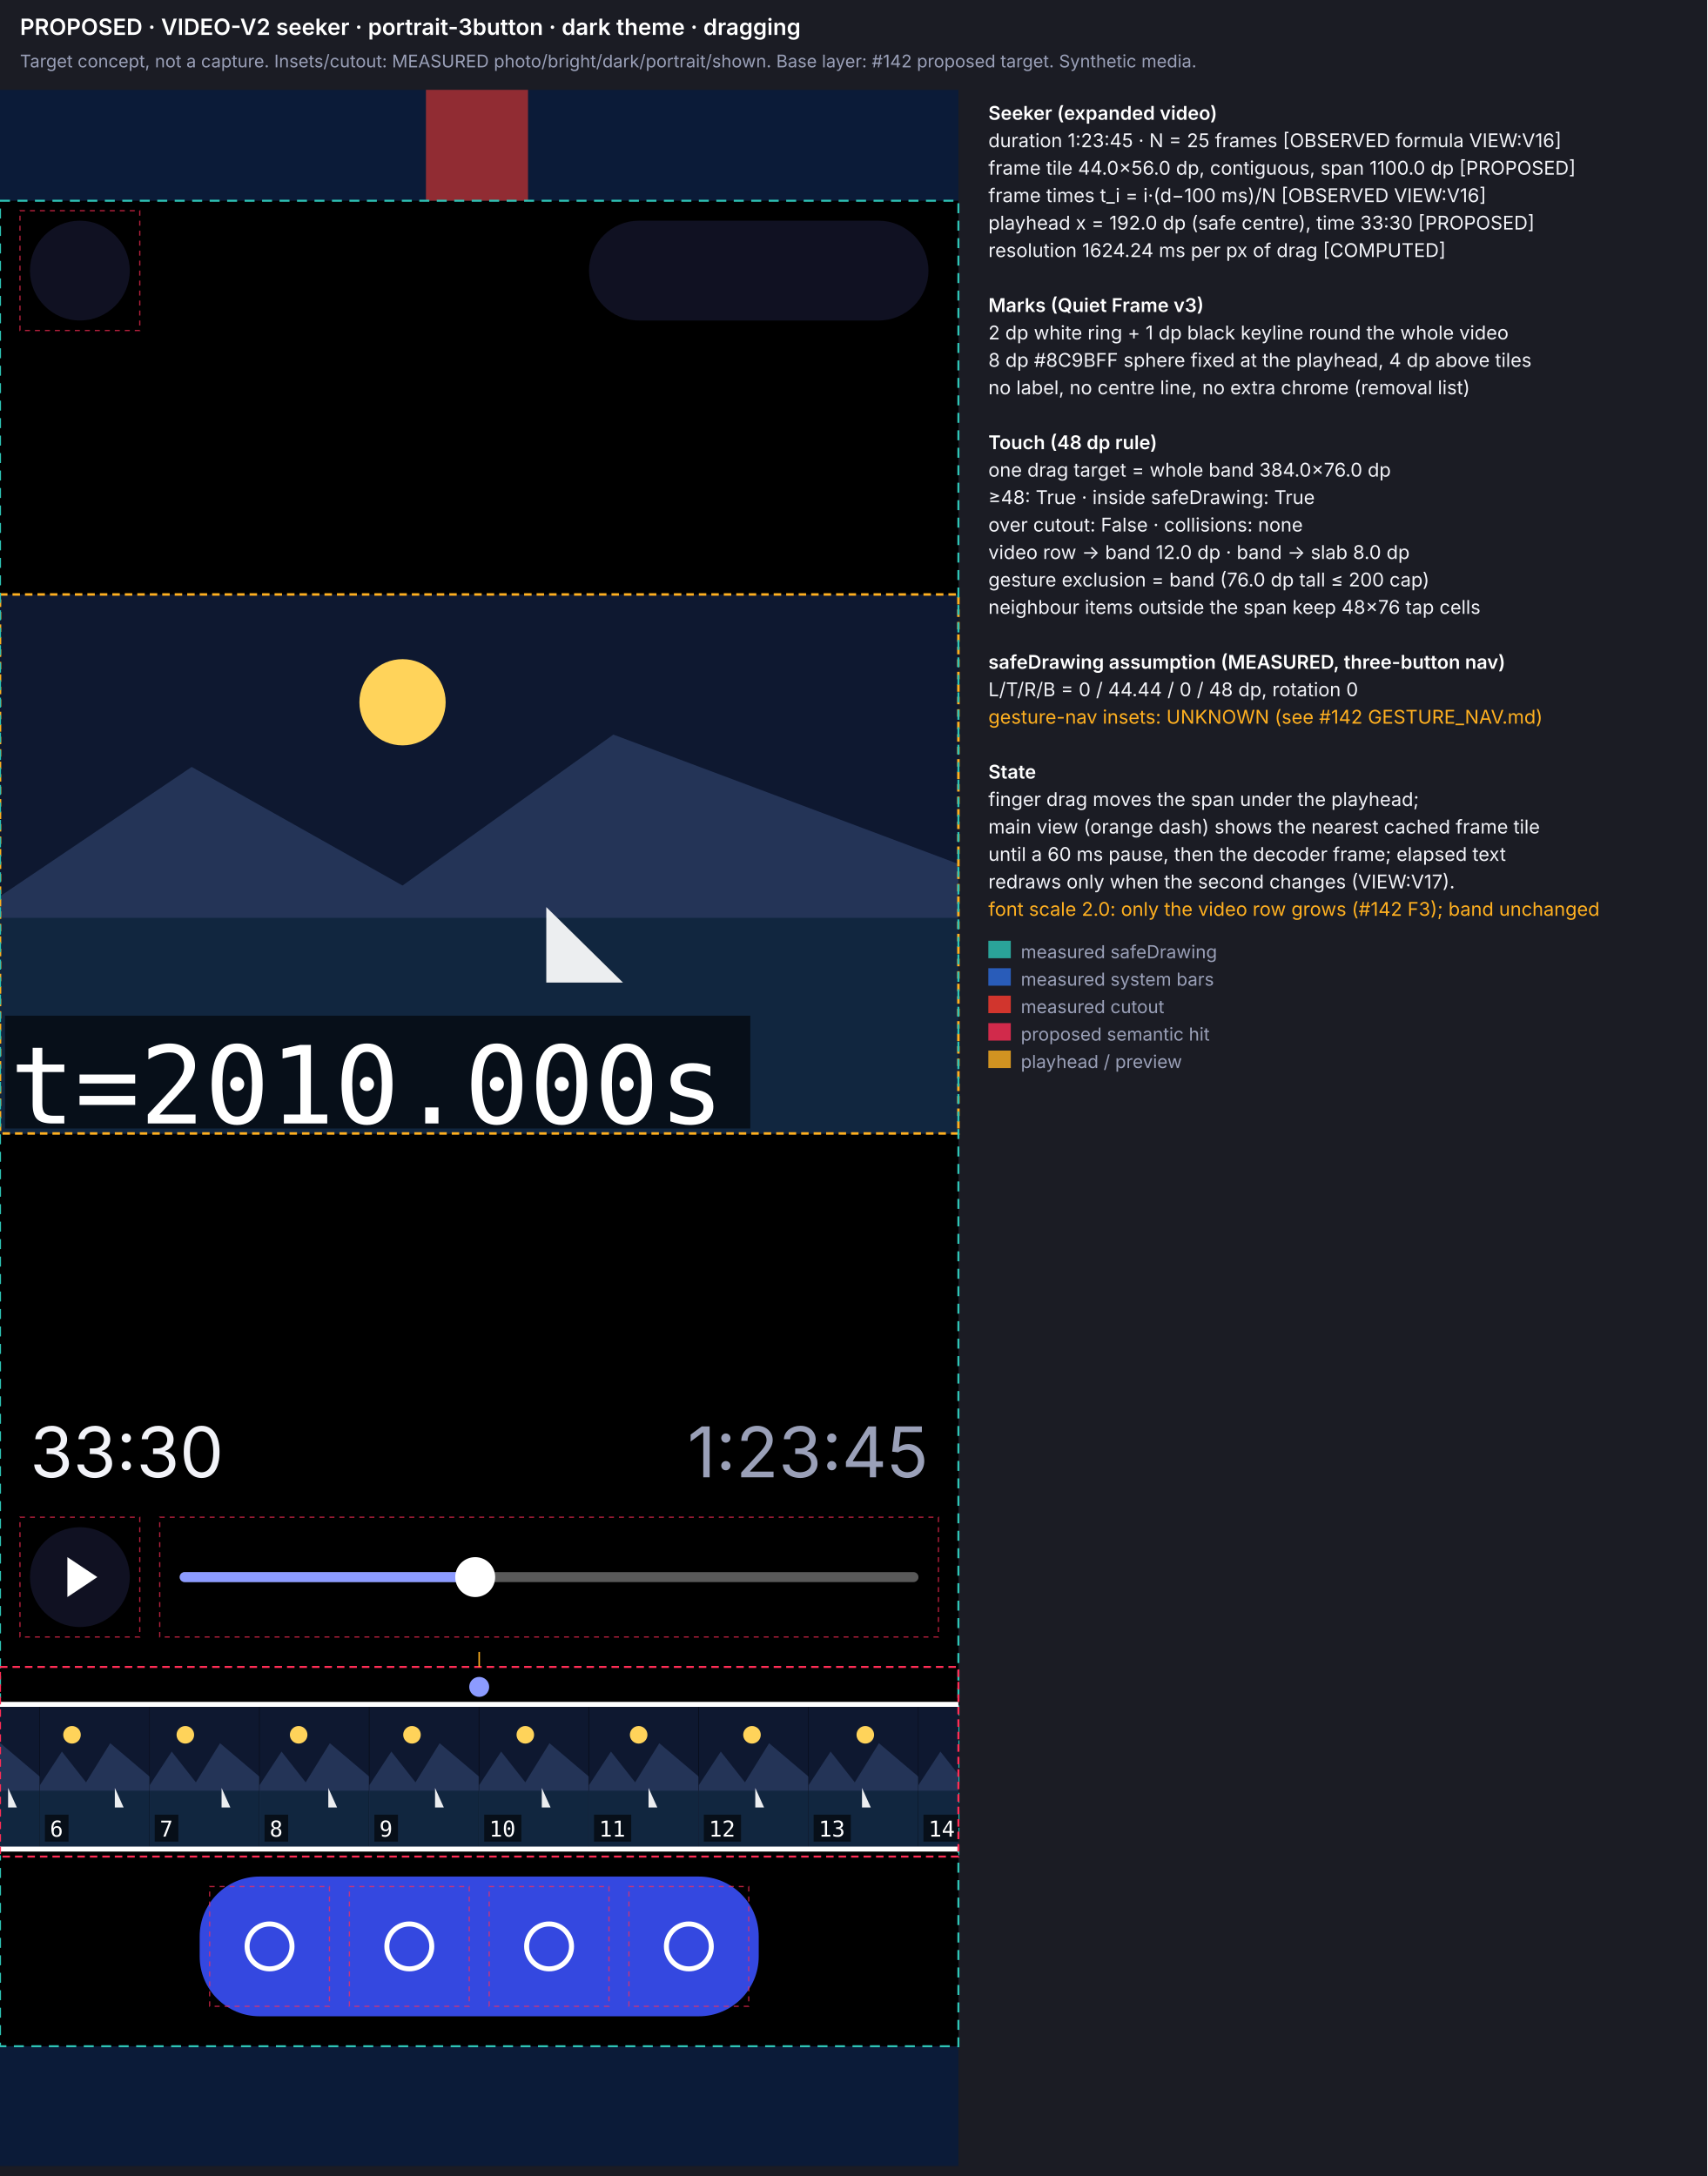
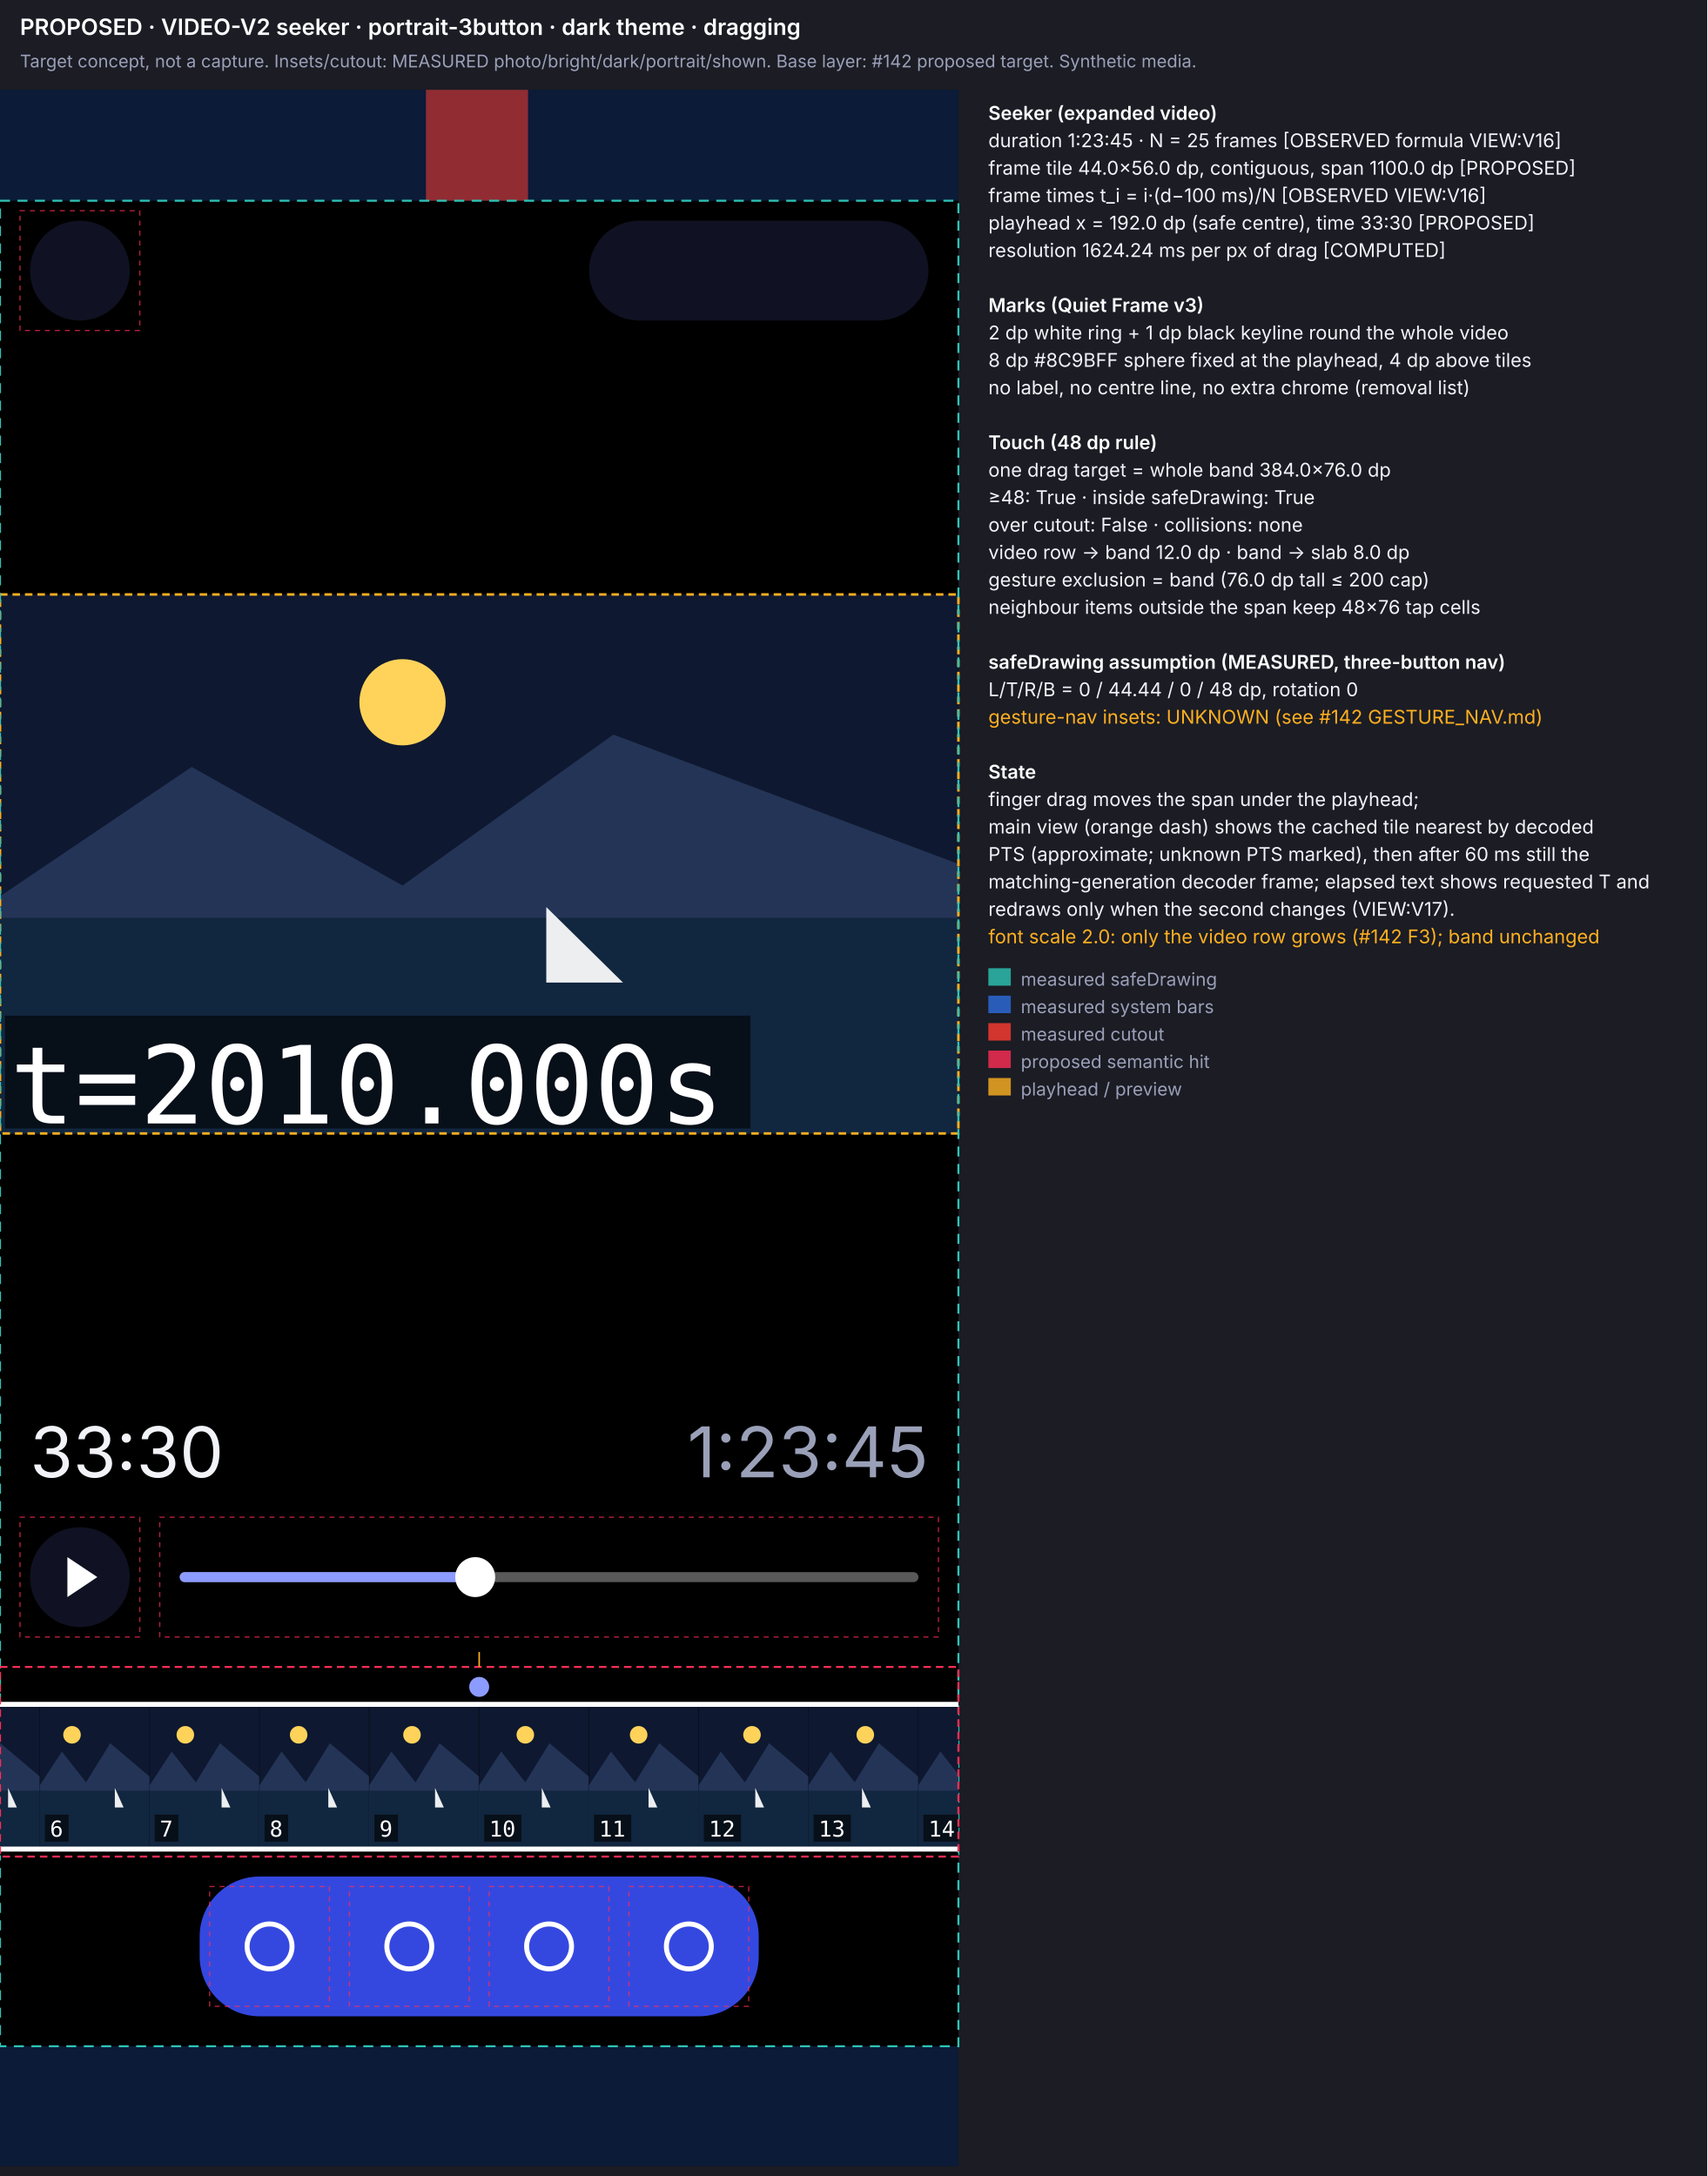
<svg xmlns="http://www.w3.org/2000/svg" viewBox="0 0 684.0 872.0" width="1368.0" height="1744.0" font-family="Funnel Sans, Inter, Arial, sans-serif">
  <rect width="684.0" height="872.0" fill="#1B1C24" />
  <text x="8" y="14" font-size="9" fill="#FFF" font-weight="600">PROPOSED · VIDEO-V2 seeker · portrait-3button · dark theme · dragging</text>
  <text x="8" y="27" font-size="7" fill="#9AA0B8">Target concept, not a capture. Insets/cutout: MEASURED photo/bright/dark/portrait/shown. Base layer: #142 proposed target. Synthetic media.</text>
  <g transform="translate(0,36)">
    <rect width="384.0" height="832.0" fill="#000" />
    <clipPath id="media">
      <rect x="0.0" y="202.22" width="384.0" height="216.0" rx="0" />
    </clipPath>
    <g clip-path="url(#media)">
      <rect x="0.0" y="202.22" width="384.0" height="216.0" fill="#0E1830" />
      <path d="M0.0 323.18 L76.8 271.34 L161.28 318.86 L245.76 258.38 L384.0 310.22 V418.22 H0.0 Z" fill="#243457" />
      <rect x="0.0" y="331.82" width="384.0" height="86.4" fill="#11263F" />
      <circle cx="161.28" cy="245.42" r="17.28" fill="#FFD35A" />
      <path d="M218.88 357.74 l0 -30.24 l30.72 30.24 Z" fill="#FFFFFF" opacity=".92" />
      <rect x="2.0" y="371.02" width="298.62" height="45.2" fill="#000" opacity=".6" />
      <text x="4.0" y="414.22" font-size="43.2" fill="#FFF" font-family="monospace">t=2010.000s</text>
    </g>
    <rect x="0.0" y="202.22" width="384.0" height="216.0" fill="none" stroke="#FFB020" stroke-width="1" stroke-dasharray="3 2" />
    <rect width="384.0" height="44.44" fill="#2D6CDF" opacity=".25" />
    <rect y="784.0" width="384.0" height="48" fill="#2D6CDF" opacity=".25" />
    <rect x="170.67" y="0.0" width="40.89" height="44.44" fill="#FF3B30" opacity=".55" />
    <rect x="0" y="44.44" width="384.0" height="739.56" fill="none" stroke="#2EC4B6" stroke-dasharray="4 3" stroke-width=".8" />
    <circle cx="32.0" cy="72.44" r="20" fill="#14152A" opacity=".8" />
    <rect x="236.0" y="52.44" width="136.0" height="40.0" rx="20" fill="#14152A" opacity=".8" />
    <rect x="72.0" y="594.0" width="296.0" height="4" rx="2" fill="#FFF" opacity=".35" />
    <rect x="72.0" y="594.0" width="118.4" height="4" rx="2" fill="#8C9BFF" />
    <circle cx="190.4" cy="596.0" r="8" fill="#FFF" />
    <circle cx="32.0" cy="596.0" r="20" fill="#14152A" opacity=".8" />
    <path d="M27.0 588.0 l12 8 l-12 8 Z" fill="#FFF" />
    <text x="12.0" y="556.0" font-size="28.0" fill="#F2F3F8">33:30</text>
    <text x="372.0" y="556.0" font-size="28.0" fill="#9AA0B8" text-anchor="end">1:23:45</text>
    <clipPath id="bdraggingband">
      <rect x="0.0" y="630.0" width="384.0" height="80.0" />
    </clipPath>
    <g clip-path="url(#bdraggingband)">
      <clipPath id="bdraggingspan">
        <rect x="-248.0" y="648.0" width="1100.0" height="56.0" rx="8" />
      </clipPath>
      <g clip-path="url(#bdraggingspan)">
        <rect x="-248.0" y="648.0" width="44.0" height="56.0" fill="#0E1830" />
        <path d="M-248.0 679.36 L-239.2 665.92 L-229.52 678.24 L-219.84 662.56 L-204.0 676.0 V704.0 H-248.0 Z" fill="#243457" />
        <rect x="-248.0" y="681.6" width="44.0" height="22.4" fill="#11263F" />
        <circle cx="-243.6" cy="659.2" r="3.52" fill="#FFD35A" />
        <path d="M-210.6 688.32 l0 -7.84 l3.52 7.84 Z" fill="#FFFFFF" opacity=".92" />
        <rect x="-246.0" y="691.2" width="9.46" height="10.8" fill="#000" opacity=".6" />
        <text x="-244.0" y="700.0" font-size="8.8" fill="#FFF" font-family="monospace">0</text>
        <line x1="-204.0" y1="648.0" x2="-204.0" y2="704.0" stroke="#000" stroke-opacity=".35" stroke-width=".5" />
        <rect x="-204.0" y="648.0" width="44.0" height="56.0" fill="#0E1830" />
        <path d="M-204.0 679.36 L-195.2 665.92 L-185.52 678.24 L-175.84 662.56 L-160.0 676.0 V704.0 H-204.0 Z" fill="#243457" />
        <rect x="-204.0" y="681.6" width="44.0" height="22.4" fill="#11263F" />
        <circle cx="-198.19" cy="659.2" r="3.52" fill="#FFD35A" />
        <path d="M-167.83 688.32 l0 -7.84 l3.52 7.84 Z" fill="#FFFFFF" opacity=".92" />
        <rect x="-202.0" y="691.2" width="9.46" height="10.8" fill="#000" opacity=".6" />
        <text x="-200.0" y="700.0" font-size="8.8" fill="#FFF" font-family="monospace">1</text>
        <line x1="-160.0" y1="648.0" x2="-160.0" y2="704.0" stroke="#000" stroke-opacity=".35" stroke-width=".5" />
        <rect x="-160.0" y="648.0" width="44.0" height="56.0" fill="#0E1830" />
        <path d="M-160.0 679.36 L-151.2 665.92 L-141.52 678.24 L-131.84 662.56 L-116.0 676.0 V704.0 H-160.0 Z" fill="#243457" />
        <rect x="-160.0" y="681.6" width="44.0" height="22.4" fill="#11263F" />
        <circle cx="-152.78" cy="659.2" r="3.52" fill="#FFD35A" />
        <path d="M-125.06 688.32 l0 -7.84 l3.52 7.84 Z" fill="#FFFFFF" opacity=".92" />
        <rect x="-158.0" y="691.2" width="9.46" height="10.8" fill="#000" opacity=".6" />
        <text x="-156.0" y="700.0" font-size="8.8" fill="#FFF" font-family="monospace">2</text>
        <line x1="-116.0" y1="648.0" x2="-116.0" y2="704.0" stroke="#000" stroke-opacity=".35" stroke-width=".5" />
        <rect x="-116.0" y="648.0" width="44.0" height="56.0" fill="#0E1830" />
        <path d="M-116.0 679.36 L-107.2 665.92 L-97.52 678.24 L-87.84 662.56 L-72.0 676.0 V704.0 H-116.0 Z" fill="#243457" />
        <rect x="-116.0" y="681.6" width="44.0" height="22.4" fill="#11263F" />
        <circle cx="-107.38" cy="659.2" r="3.52" fill="#FFD35A" />
        <path d="M-82.3 688.32 l0 -7.84 l3.52 7.84 Z" fill="#FFFFFF" opacity=".92" />
        <rect x="-114.0" y="691.2" width="9.46" height="10.8" fill="#000" opacity=".6" />
        <text x="-112.0" y="700.0" font-size="8.8" fill="#FFF" font-family="monospace">3</text>
        <line x1="-72.0" y1="648.0" x2="-72.0" y2="704.0" stroke="#000" stroke-opacity=".35" stroke-width=".5" />
        <rect x="-72.0" y="648.0" width="44.0" height="56.0" fill="#0E1830" />
        <path d="M-72.0 679.36 L-63.2 665.92 L-53.52 678.24 L-43.84 662.56 L-28.0 676.0 V704.0 H-72.0 Z" fill="#243457" />
        <rect x="-72.0" y="681.6" width="44.0" height="22.4" fill="#11263F" />
        <circle cx="-61.97" cy="659.2" r="3.52" fill="#FFD35A" />
        <path d="M-39.53 688.32 l0 -7.84 l3.52 7.84 Z" fill="#FFFFFF" opacity=".92" />
        <rect x="-70.0" y="691.2" width="9.46" height="10.8" fill="#000" opacity=".6" />
        <text x="-68.0" y="700.0" font-size="8.8" fill="#FFF" font-family="monospace">4</text>
        <line x1="-28.0" y1="648.0" x2="-28.0" y2="704.0" stroke="#000" stroke-opacity=".35" stroke-width=".5" />
        <rect x="-28.0" y="648.0" width="44.0" height="56.0" fill="#0E1830" />
        <path d="M-28.0 679.36 L-19.2 665.92 L-9.52 678.24 L0.16 662.56 L16.0 676.0 V704.0 H-28.0 Z" fill="#243457" />
        <rect x="-28.0" y="681.6" width="44.0" height="22.4" fill="#11263F" />
        <circle cx="-16.56" cy="659.2" r="3.52" fill="#FFD35A" />
        <path d="M3.24 688.32 l0 -7.84 l3.52 7.84 Z" fill="#FFFFFF" opacity=".92" />
        <rect x="-26.0" y="691.2" width="9.46" height="10.8" fill="#000" opacity=".6" />
        <text x="-24.0" y="700.0" font-size="8.8" fill="#FFF" font-family="monospace">5</text>
        <line x1="16.0" y1="648.0" x2="16.0" y2="704.0" stroke="#000" stroke-opacity=".35" stroke-width=".5" />
        <rect x="16.0" y="648.0" width="44.0" height="56.0" fill="#0E1830" />
        <path d="M16.0 679.36 L24.8 665.92 L34.48 678.24 L44.16 662.56 L60.0 676.0 V704.0 H16.0 Z" fill="#243457" />
        <rect x="16.0" y="681.6" width="44.0" height="22.4" fill="#11263F" />
        <circle cx="28.85" cy="659.2" r="3.52" fill="#FFD35A" />
        <path d="M46.01 688.32 l0 -7.84 l3.52 7.84 Z" fill="#FFFFFF" opacity=".92" />
        <rect x="18.0" y="691.2" width="9.46" height="10.8" fill="#000" opacity=".6" />
        <text x="20.0" y="700.0" font-size="8.8" fill="#FFF" font-family="monospace">6</text>
        <line x1="60.0" y1="648.0" x2="60.0" y2="704.0" stroke="#000" stroke-opacity=".35" stroke-width=".5" />
        <rect x="60.0" y="648.0" width="44.0" height="56.0" fill="#0E1830" />
        <path d="M60.0 679.36 L68.8 665.92 L78.48 678.24 L88.16 662.56 L104.0 676.0 V704.0 H60.0 Z" fill="#243457" />
        <rect x="60.0" y="681.6" width="44.0" height="22.4" fill="#11263F" />
        <circle cx="74.26" cy="659.2" r="3.52" fill="#FFD35A" />
        <path d="M88.78 688.32 l0 -7.84 l3.52 7.84 Z" fill="#FFFFFF" opacity=".92" />
        <rect x="62.0" y="691.2" width="9.46" height="10.8" fill="#000" opacity=".6" />
        <text x="64.0" y="700.0" font-size="8.8" fill="#FFF" font-family="monospace">7</text>
        <line x1="104.0" y1="648.0" x2="104.0" y2="704.0" stroke="#000" stroke-opacity=".35" stroke-width=".5" />
        <rect x="104.0" y="648.0" width="44.0" height="56.0" fill="#0E1830" />
        <path d="M104.0 679.36 L112.8 665.92 L122.48 678.24 L132.16 662.56 L148.0 676.0 V704.0 H104.0 Z" fill="#243457" />
        <rect x="104.0" y="681.6" width="44.0" height="22.4" fill="#11263F" />
        <circle cx="119.66" cy="659.2" r="3.52" fill="#FFD35A" />
        <path d="M131.54 688.32 l0 -7.84 l3.52 7.84 Z" fill="#FFFFFF" opacity=".92" />
        <rect x="106.0" y="691.2" width="9.46" height="10.8" fill="#000" opacity=".6" />
        <text x="108.0" y="700.0" font-size="8.8" fill="#FFF" font-family="monospace">8</text>
        <line x1="148.0" y1="648.0" x2="148.0" y2="704.0" stroke="#000" stroke-opacity=".35" stroke-width=".5" />
        <rect x="148.0" y="648.0" width="44.0" height="56.0" fill="#0E1830" />
        <path d="M148.0 679.36 L156.8 665.92 L166.48 678.24 L176.16 662.56 L192.0 676.0 V704.0 H148.0 Z" fill="#243457" />
        <rect x="148.0" y="681.6" width="44.0" height="22.4" fill="#11263F" />
        <circle cx="165.07" cy="659.2" r="3.52" fill="#FFD35A" />
        <path d="M174.31 688.32 l0 -7.84 l3.52 7.84 Z" fill="#FFFFFF" opacity=".92" />
        <rect x="150.0" y="691.2" width="9.46" height="10.8" fill="#000" opacity=".6" />
        <text x="152.0" y="700.0" font-size="8.8" fill="#FFF" font-family="monospace">9</text>
        <line x1="192.0" y1="648.0" x2="192.0" y2="704.0" stroke="#000" stroke-opacity=".35" stroke-width=".5" />
        <rect x="192.0" y="648.0" width="44.0" height="56.0" fill="#0E1830" />
        <path d="M192.0 679.36 L200.8 665.92 L210.48 678.24 L220.16 662.56 L236.0 676.0 V704.0 H192.0 Z" fill="#243457" />
        <rect x="192.0" y="681.6" width="44.0" height="22.4" fill="#11263F" />
        <circle cx="210.48" cy="659.2" r="3.52" fill="#FFD35A" />
        <path d="M217.08 688.32 l0 -7.84 l3.52 7.84 Z" fill="#FFFFFF" opacity=".92" />
        <rect x="194.0" y="691.2" width="14.91" height="10.8" fill="#000" opacity=".6" />
        <text x="196.0" y="700.0" font-size="8.8" fill="#FFF" font-family="monospace">10</text>
        <line x1="236.0" y1="648.0" x2="236.0" y2="704.0" stroke="#000" stroke-opacity=".35" stroke-width=".5" />
        <rect x="236.0" y="648.0" width="44.0" height="56.0" fill="#0E1830" />
        <path d="M236.0 679.36 L244.8 665.92 L254.48 678.24 L264.16 662.56 L280.0 676.0 V704.0 H236.0 Z" fill="#243457" />
        <rect x="236.0" y="681.6" width="44.0" height="22.4" fill="#11263F" />
        <circle cx="255.89" cy="659.2" r="3.52" fill="#FFD35A" />
        <path d="M259.85 688.32 l0 -7.84 l3.52 7.84 Z" fill="#FFFFFF" opacity=".92" />
        <rect x="238.0" y="691.2" width="14.91" height="10.8" fill="#000" opacity=".6" />
        <text x="240.0" y="700.0" font-size="8.8" fill="#FFF" font-family="monospace">11</text>
        <line x1="280.0" y1="648.0" x2="280.0" y2="704.0" stroke="#000" stroke-opacity=".35" stroke-width=".5" />
        <rect x="280.0" y="648.0" width="44.0" height="56.0" fill="#0E1830" />
        <path d="M280.0 679.36 L288.8 665.92 L298.48 678.24 L308.16 662.56 L324.0 676.0 V704.0 H280.0 Z" fill="#243457" />
        <rect x="280.0" y="681.6" width="44.0" height="22.4" fill="#11263F" />
        <circle cx="301.3" cy="659.2" r="3.52" fill="#FFD35A" />
        <path d="M302.62 688.32 l0 -7.84 l3.52 7.84 Z" fill="#FFFFFF" opacity=".92" />
        <rect x="282.0" y="691.2" width="14.91" height="10.8" fill="#000" opacity=".6" />
        <text x="284.0" y="700.0" font-size="8.8" fill="#FFF" font-family="monospace">12</text>
        <line x1="324.0" y1="648.0" x2="324.0" y2="704.0" stroke="#000" stroke-opacity=".35" stroke-width=".5" />
        <rect x="324.0" y="648.0" width="44.0" height="56.0" fill="#0E1830" />
        <path d="M324.0 679.36 L332.8 665.92 L342.48 678.24 L352.16 662.56 L368.0 676.0 V704.0 H324.0 Z" fill="#243457" />
        <rect x="324.0" y="681.6" width="44.0" height="22.4" fill="#11263F" />
        <circle cx="346.7" cy="659.2" r="3.52" fill="#FFD35A" />
        <path d="M345.38 688.32 l0 -7.84 l3.52 7.84 Z" fill="#FFFFFF" opacity=".92" />
        <rect x="326.0" y="691.2" width="14.91" height="10.8" fill="#000" opacity=".6" />
        <text x="328.0" y="700.0" font-size="8.8" fill="#FFF" font-family="monospace">13</text>
        <line x1="368.0" y1="648.0" x2="368.0" y2="704.0" stroke="#000" stroke-opacity=".35" stroke-width=".5" />
        <rect x="368.0" y="648.0" width="44.0" height="56.0" fill="#0E1830" />
        <path d="M368.0 679.36 L376.8 665.92 L386.48 678.24 L396.16 662.56 L412.0 676.0 V704.0 H368.0 Z" fill="#243457" />
        <rect x="368.0" y="681.6" width="44.0" height="22.4" fill="#11263F" />
        <circle cx="392.11" cy="659.2" r="3.52" fill="#FFD35A" />
        <path d="M388.15 688.32 l0 -7.84 l3.52 7.84 Z" fill="#FFFFFF" opacity=".92" />
        <rect x="370.0" y="691.2" width="14.91" height="10.8" fill="#000" opacity=".6" />
        <text x="372.0" y="700.0" font-size="8.8" fill="#FFF" font-family="monospace">14</text>
        <line x1="412.0" y1="648.0" x2="412.0" y2="704.0" stroke="#000" stroke-opacity=".35" stroke-width=".5" />
        <rect x="412.0" y="648.0" width="44.0" height="56.0" fill="#0E1830" />
        <path d="M412.0 679.36 L420.8 665.92 L430.48 678.24 L440.16 662.56 L456.0 676.0 V704.0 H412.0 Z" fill="#243457" />
        <rect x="412.0" y="681.6" width="44.0" height="22.4" fill="#11263F" />
        <circle cx="437.52" cy="659.2" r="3.52" fill="#FFD35A" />
        <path d="M430.92 688.32 l0 -7.84 l3.52 7.84 Z" fill="#FFFFFF" opacity=".92" />
        <rect x="414.0" y="691.2" width="14.91" height="10.8" fill="#000" opacity=".6" />
        <text x="416.0" y="700.0" font-size="8.8" fill="#FFF" font-family="monospace">15</text>
        <line x1="456.0" y1="648.0" x2="456.0" y2="704.0" stroke="#000" stroke-opacity=".35" stroke-width=".5" />
        <rect x="456.0" y="648.0" width="44.0" height="56.0" fill="#0E1830" />
        <path d="M456.0 679.36 L464.8 665.92 L474.48 678.24 L484.16 662.56 L500.0 676.0 V704.0 H456.0 Z" fill="#243457" />
        <rect x="456.0" y="681.6" width="44.0" height="22.4" fill="#11263F" />
        <circle cx="482.93" cy="659.2" r="3.52" fill="#FFD35A" />
        <path d="M473.69 688.32 l0 -7.84 l3.52 7.84 Z" fill="#FFFFFF" opacity=".92" />
        <rect x="458.0" y="691.2" width="14.91" height="10.8" fill="#000" opacity=".6" />
        <text x="460.0" y="700.0" font-size="8.8" fill="#FFF" font-family="monospace">16</text>
        <line x1="500.0" y1="648.0" x2="500.0" y2="704.0" stroke="#000" stroke-opacity=".35" stroke-width=".5" />
        <rect x="500.0" y="648.0" width="44.0" height="56.0" fill="#0E1830" />
        <path d="M500.0 679.36 L508.8 665.92 L518.48 678.24 L528.16 662.56 L544.0 676.0 V704.0 H500.0 Z" fill="#243457" />
        <rect x="500.0" y="681.6" width="44.0" height="22.4" fill="#11263F" />
        <circle cx="528.34" cy="659.2" r="3.52" fill="#FFD35A" />
        <path d="M516.46 688.32 l0 -7.84 l3.52 7.84 Z" fill="#FFFFFF" opacity=".92" />
        <rect x="502.0" y="691.2" width="14.91" height="10.8" fill="#000" opacity=".6" />
        <text x="504.0" y="700.0" font-size="8.8" fill="#FFF" font-family="monospace">17</text>
        <line x1="544.0" y1="648.0" x2="544.0" y2="704.0" stroke="#000" stroke-opacity=".35" stroke-width=".5" />
        <rect x="544.0" y="648.0" width="44.0" height="56.0" fill="#0E1830" />
        <path d="M544.0 679.36 L552.8 665.92 L562.48 678.24 L572.16 662.56 L588.0 676.0 V704.0 H544.0 Z" fill="#243457" />
        <rect x="544.0" y="681.6" width="44.0" height="22.4" fill="#11263F" />
        <circle cx="573.74" cy="659.2" r="3.52" fill="#FFD35A" />
        <path d="M559.22 688.32 l0 -7.84 l3.52 7.84 Z" fill="#FFFFFF" opacity=".92" />
        <rect x="546.0" y="691.2" width="14.91" height="10.8" fill="#000" opacity=".6" />
        <text x="548.0" y="700.0" font-size="8.8" fill="#FFF" font-family="monospace">18</text>
        <line x1="588.0" y1="648.0" x2="588.0" y2="704.0" stroke="#000" stroke-opacity=".35" stroke-width=".5" />
        <rect x="588.0" y="648.0" width="44.0" height="56.0" fill="#0E1830" />
        <path d="M588.0 679.36 L596.8 665.92 L606.48 678.24 L616.16 662.56 L632.0 676.0 V704.0 H588.0 Z" fill="#243457" />
        <rect x="588.0" y="681.6" width="44.0" height="22.4" fill="#11263F" />
        <circle cx="619.15" cy="659.2" r="3.52" fill="#FFD35A" />
        <path d="M601.99 688.32 l0 -7.84 l3.52 7.84 Z" fill="#FFFFFF" opacity=".92" />
        <rect x="590.0" y="691.2" width="14.91" height="10.8" fill="#000" opacity=".6" />
        <text x="592.0" y="700.0" font-size="8.8" fill="#FFF" font-family="monospace">19</text>
        <line x1="632.0" y1="648.0" x2="632.0" y2="704.0" stroke="#000" stroke-opacity=".35" stroke-width=".5" />
        <rect x="632.0" y="648.0" width="44.0" height="56.0" fill="#0E1830" />
        <path d="M632.0 679.36 L640.8 665.92 L650.48 678.24 L660.16 662.56 L676.0 676.0 V704.0 H632.0 Z" fill="#243457" />
        <rect x="632.0" y="681.6" width="44.0" height="22.4" fill="#11263F" />
        <circle cx="664.56" cy="659.2" r="3.52" fill="#FFD35A" />
        <path d="M644.76 688.32 l0 -7.84 l3.52 7.84 Z" fill="#FFFFFF" opacity=".92" />
        <rect x="634.0" y="691.2" width="14.91" height="10.8" fill="#000" opacity=".6" />
        <text x="636.0" y="700.0" font-size="8.8" fill="#FFF" font-family="monospace">20</text>
        <line x1="676.0" y1="648.0" x2="676.0" y2="704.0" stroke="#000" stroke-opacity=".35" stroke-width=".5" />
        <rect x="676.0" y="648.0" width="44.0" height="56.0" fill="#0E1830" />
        <path d="M676.0 679.36 L684.8 665.92 L694.48 678.24 L704.16 662.56 L720.0 676.0 V704.0 H676.0 Z" fill="#243457" />
        <rect x="676.0" y="681.6" width="44.0" height="22.4" fill="#11263F" />
        <circle cx="709.97" cy="659.2" r="3.52" fill="#FFD35A" />
        <path d="M687.53 688.32 l0 -7.84 l3.52 7.84 Z" fill="#FFFFFF" opacity=".92" />
        <rect x="678.0" y="691.2" width="14.91" height="10.8" fill="#000" opacity=".6" />
        <text x="680.0" y="700.0" font-size="8.8" fill="#FFF" font-family="monospace">21</text>
        <line x1="720.0" y1="648.0" x2="720.0" y2="704.0" stroke="#000" stroke-opacity=".35" stroke-width=".5" />
        <rect x="720.0" y="648.0" width="44.0" height="56.0" fill="#0E1830" />
        <path d="M720.0 679.36 L728.8 665.92 L738.48 678.24 L748.16 662.56 L764.0 676.0 V704.0 H720.0 Z" fill="#243457" />
        <rect x="720.0" y="681.6" width="44.0" height="22.4" fill="#11263F" />
        <circle cx="755.38" cy="659.2" r="3.52" fill="#FFD35A" />
        <path d="M730.3 688.32 l0 -7.84 l3.52 7.84 Z" fill="#FFFFFF" opacity=".92" />
        <rect x="722.0" y="691.2" width="14.91" height="10.8" fill="#000" opacity=".6" />
        <text x="724.0" y="700.0" font-size="8.8" fill="#FFF" font-family="monospace">22</text>
        <line x1="764.0" y1="648.0" x2="764.0" y2="704.0" stroke="#000" stroke-opacity=".35" stroke-width=".5" />
        <rect x="764.0" y="648.0" width="44.0" height="56.0" fill="#0E1830" />
        <path d="M764.0 679.36 L772.8 665.92 L782.48 678.24 L792.16 662.56 L808.0 676.0 V704.0 H764.0 Z" fill="#243457" />
        <rect x="764.0" y="681.6" width="44.0" height="22.4" fill="#11263F" />
        <circle cx="800.78" cy="659.2" r="3.52" fill="#FFD35A" />
        <path d="M773.06 688.32 l0 -7.84 l3.52 7.84 Z" fill="#FFFFFF" opacity=".92" />
        <rect x="766.0" y="691.2" width="14.91" height="10.8" fill="#000" opacity=".6" />
        <text x="768.0" y="700.0" font-size="8.8" fill="#FFF" font-family="monospace">23</text>
        <line x1="808.0" y1="648.0" x2="808.0" y2="704.0" stroke="#000" stroke-opacity=".35" stroke-width=".5" />
        <rect x="808.0" y="648.0" width="44.0" height="56.0" fill="#0E1830" />
        <path d="M808.0 679.36 L816.8 665.92 L826.48 678.24 L836.16 662.56 L852.0 676.0 V704.0 H808.0 Z" fill="#243457" />
        <rect x="808.0" y="681.6" width="44.0" height="22.4" fill="#11263F" />
        <circle cx="846.19" cy="659.2" r="3.52" fill="#FFD35A" />
        <path d="M815.83 688.32 l0 -7.84 l3.52 7.84 Z" fill="#FFFFFF" opacity=".92" />
        <rect x="810.0" y="691.2" width="14.91" height="10.8" fill="#000" opacity=".6" />
        <text x="812.0" y="700.0" font-size="8.8" fill="#FFF" font-family="monospace">24</text>
        <line x1="852.0" y1="648.0" x2="852.0" y2="704.0" stroke="#000" stroke-opacity=".35" stroke-width=".5" />
      </g>
      <rect x="-251.0" y="645.0" width="1106.0" height="62.0" rx="11" fill="none" stroke="#000" stroke-width="1" />
      <rect x="-249.0" y="647.0" width="1102.0" height="58.0" rx="9" fill="none" stroke="#FFF" stroke-width="2" />
    </g>
    <circle cx="192.0" cy="640.0" r="5.0" fill="#000" />
    <circle cx="192.0" cy="640.0" r="4.0" fill="#8C9BFF" />
    <rect x="80.0" y="716.0" width="224.0" height="56.0" rx="24" fill="#3448E0" />
    <circle cx="108.0" cy="744.0" r="9" fill="none" stroke="#FFF" stroke-width="2" />
    <circle cx="164.0" cy="744.0" r="9" fill="none" stroke="#FFF" stroke-width="2" />
    <circle cx="220.0" cy="744.0" r="9" fill="none" stroke="#FFF" stroke-width="2" />
    <circle cx="276.0" cy="744.0" r="9" fill="none" stroke="#FFF" stroke-width="2" />
    <rect x="0.0" y="632.0" width="384.0" height="76.0" fill="none" stroke="#FF2D55" stroke-width=".8" stroke-dasharray="3 2" />
    <rect x="8.0" y="572.0" width="48.0" height="48.0" fill="none" stroke="#FF2D55" stroke-width=".5" stroke-dasharray="2 2" opacity=".7" />
    <rect x="64.0" y="572.0" width="312.0" height="48.0" fill="none" stroke="#FF2D55" stroke-width=".5" stroke-dasharray="2 2" opacity=".7" />
    <rect x="84.0" y="720.0" width="48.0" height="48.0" fill="none" stroke="#FF2D55" stroke-width=".5" stroke-dasharray="2 2" opacity=".7" />
    <rect x="140.0" y="720.0" width="48.0" height="48.0" fill="none" stroke="#FF2D55" stroke-width=".5" stroke-dasharray="2 2" opacity=".7" />
    <rect x="196.0" y="720.0" width="48.0" height="48.0" fill="none" stroke="#FF2D55" stroke-width=".5" stroke-dasharray="2 2" opacity=".7" />
    <rect x="252.0" y="720.0" width="48.0" height="48.0" fill="none" stroke="#FF2D55" stroke-width=".5" stroke-dasharray="2 2" opacity=".7" />
    <rect x="8.0" y="48.44" width="48.0" height="48.0" fill="none" stroke="#FF2D55" stroke-width=".5" stroke-dasharray="2 2" opacity=".7" />
    <line x1="192.0" y1="626.0" x2="192.0" y2="632.0" stroke="#FFB020" stroke-width=".6" />
  </g>
  <g transform="translate(396.0,48)">
    <text x="0" y="0" font-size="7.6" fill="#FFF" font-weight="600">Seeker (expanded video)</text>
    <text x="0" y="11" font-size="7.6" fill="#F2F3F8" font-weight="400">duration 1:23:45 · N = 25 frames  [OBSERVED formula VIEW:V16]</text>
    <text x="0" y="22" font-size="7.6" fill="#F2F3F8" font-weight="400">frame tile 44.0×56.0 dp, contiguous, span 1100.0 dp  [PROPOSED]</text>
    <text x="0" y="33" font-size="7.6" fill="#F2F3F8" font-weight="400">frame times t_i = i·(d−100 ms)/N  [OBSERVED VIEW:V16]</text>
    <text x="0" y="44" font-size="7.6" fill="#F2F3F8" font-weight="400">playhead x = 192.0 dp (safe centre), time 33:30  [PROPOSED]</text>
    <text x="0" y="55" font-size="7.6" fill="#F2F3F8" font-weight="400">resolution 1624.24 ms per px of drag  [COMPUTED]</text>
    <text x="0" y="66" font-size="7.6" fill="#F2F3F8" font-weight="400" />
    <text x="0" y="77" font-size="7.6" fill="#FFF" font-weight="600">Marks (Quiet Frame v3)</text>
    <text x="0" y="88" font-size="7.6" fill="#F2F3F8" font-weight="400">2 dp white ring + 1 dp black keyline round the whole video</text>
    <text x="0" y="99" font-size="7.6" fill="#F2F3F8" font-weight="400">8 dp #8C9BFF sphere fixed at the playhead, 4 dp above tiles</text>
    <text x="0" y="110" font-size="7.6" fill="#F2F3F8" font-weight="400">no label, no centre line, no extra chrome (removal list)</text>
    <text x="0" y="121" font-size="7.6" fill="#F2F3F8" font-weight="400" />
    <text x="0" y="132" font-size="7.6" fill="#FFF" font-weight="600">Touch (48 dp rule)</text>
    <text x="0" y="143" font-size="7.6" fill="#F2F3F8" font-weight="400">one drag target = whole band 384.0×76.0 dp</text>
    <text x="0" y="154" font-size="7.6" fill="#F2F3F8" font-weight="400">≥48: True · inside safeDrawing: True</text>
    <text x="0" y="165" font-size="7.6" fill="#F2F3F8" font-weight="400">over cutout: False · collisions: none</text>
    <text x="0" y="176" font-size="7.6" fill="#F2F3F8" font-weight="400">video row → band 12.0 dp · band → slab 8.0 dp</text>
    <text x="0" y="187" font-size="7.6" fill="#F2F3F8" font-weight="400">gesture exclusion = band (76.0 dp tall ≤ 200 cap)</text>
    <text x="0" y="198" font-size="7.6" fill="#F2F3F8" font-weight="400">neighbour items outside the span keep 48×76 tap cells</text>
    <text x="0" y="209" font-size="7.6" fill="#F2F3F8" font-weight="400" />
    <text x="0" y="220" font-size="7.6" fill="#FFF" font-weight="600">safeDrawing assumption (MEASURED, three-button nav)</text>
    <text x="0" y="231" font-size="7.6" fill="#F2F3F8" font-weight="400">L/T/R/B = 0 / 44.44 / 0 / 48 dp, rotation 0</text>
    <text x="0" y="242" font-size="7.6" fill="#FFB020" font-weight="400">gesture-nav insets: UNKNOWN (see #142 GESTURE_NAV.md)</text>
    <text x="0" y="253" font-size="7.6" fill="#F2F3F8" font-weight="400" />
    <text x="0" y="264" font-size="7.6" fill="#FFF" font-weight="600">State</text>
    <text x="0" y="275" font-size="7.6" fill="#F2F3F8" font-weight="400">finger drag moves the span under the playhead;</text>
-     <text x="0" y="286" font-size="7.6" fill="#F2F3F8" font-weight="400">main view (orange dash) shows the nearest cached frame tile</text>
-     <text x="0" y="297" font-size="7.6" fill="#F2F3F8" font-weight="400">until a 60 ms pause, then the decoder frame; elapsed text</text>
-     <text x="0" y="308" font-size="7.6" fill="#F2F3F8" font-weight="400">redraws only when the second changes (VIEW:V17).</text>
-     <text x="0" y="319" font-size="7.6" fill="#FFB020" font-weight="400">font scale 2.0: only the video row grows (#142 F3); band unchanged</text>
-     <rect x="0" y="329" width="9" height="7" fill="#2EC4B6" opacity=".8" />
-     <text x="13" y="336" font-size="7.2" fill="#9AA0B8">measured safeDrawing</text>
-     <rect x="0" y="340" width="9" height="7" fill="#2D6CDF" opacity=".8" />
-     <text x="13" y="347" font-size="7.2" fill="#9AA0B8">measured system bars</text>
-     <rect x="0" y="351" width="9" height="7" fill="#FF3B30" opacity=".8" />
-     <text x="13" y="358" font-size="7.2" fill="#9AA0B8">measured cutout</text>
-     <rect x="0" y="362" width="9" height="7" fill="#FF2D55" opacity=".8" />
-     <text x="13" y="369" font-size="7.2" fill="#9AA0B8">proposed semantic hit</text>
-     <rect x="0" y="373" width="9" height="7" fill="#FFB020" opacity=".8" />
-     <text x="13" y="380" font-size="7.2" fill="#9AA0B8">playhead / preview</text>
+     <text x="0" y="286" font-size="7.6" fill="#F2F3F8" font-weight="400">main view (orange dash) shows the cached tile nearest by decoded</text>
+     <text x="0" y="297" font-size="7.6" fill="#F2F3F8" font-weight="400">PTS (approximate; unknown PTS marked), then after 60 ms still the</text>
+     <text x="0" y="308" font-size="7.6" fill="#F2F3F8" font-weight="400">matching-generation decoder frame; elapsed text shows requested T and</text>
+     <text x="0" y="319" font-size="7.6" fill="#F2F3F8" font-weight="400">redraws only when the second changes (VIEW:V17).</text>
+     <text x="0" y="330" font-size="7.6" fill="#FFB020" font-weight="400">font scale 2.0: only the video row grows (#142 F3); band unchanged</text>
+     <rect x="0" y="340" width="9" height="7" fill="#2EC4B6" opacity=".8" />
+     <text x="13" y="347" font-size="7.2" fill="#9AA0B8">measured safeDrawing</text>
+     <rect x="0" y="351" width="9" height="7" fill="#2D6CDF" opacity=".8" />
+     <text x="13" y="358" font-size="7.2" fill="#9AA0B8">measured system bars</text>
+     <rect x="0" y="362" width="9" height="7" fill="#FF3B30" opacity=".8" />
+     <text x="13" y="369" font-size="7.2" fill="#9AA0B8">measured cutout</text>
+     <rect x="0" y="373" width="9" height="7" fill="#FF2D55" opacity=".8" />
+     <text x="13" y="380" font-size="7.2" fill="#9AA0B8">proposed semantic hit</text>
+     <rect x="0" y="384" width="9" height="7" fill="#FFB020" opacity=".8" />
+     <text x="13" y="391" font-size="7.2" fill="#9AA0B8">playhead / preview</text>
  </g>
</svg>
